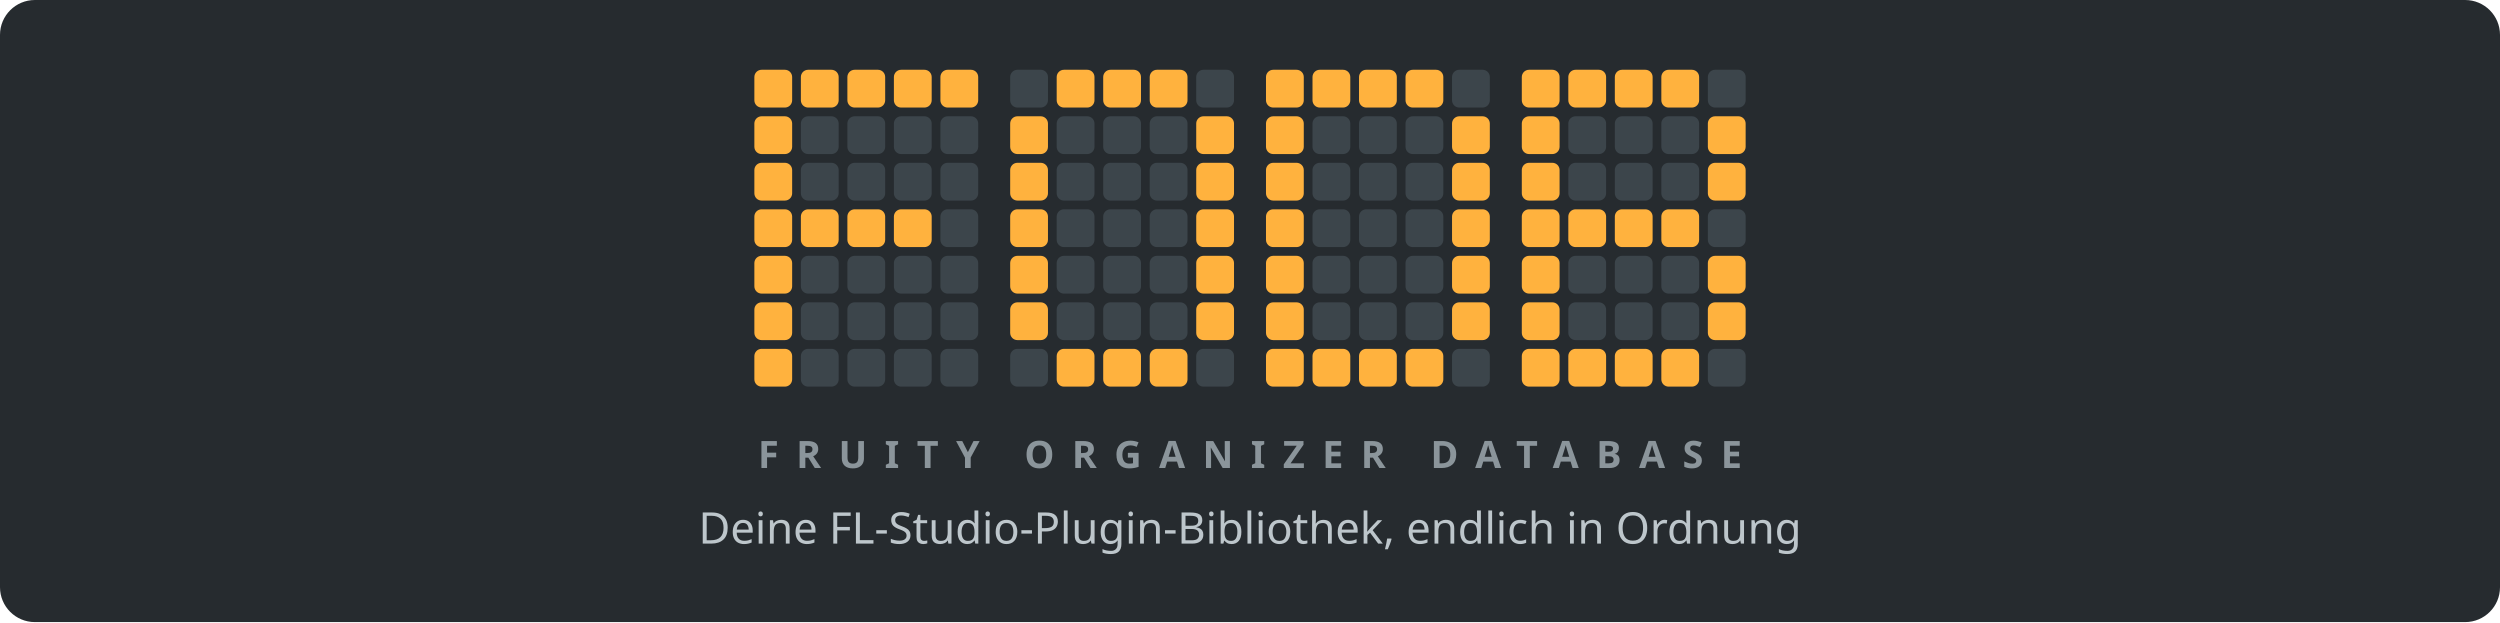
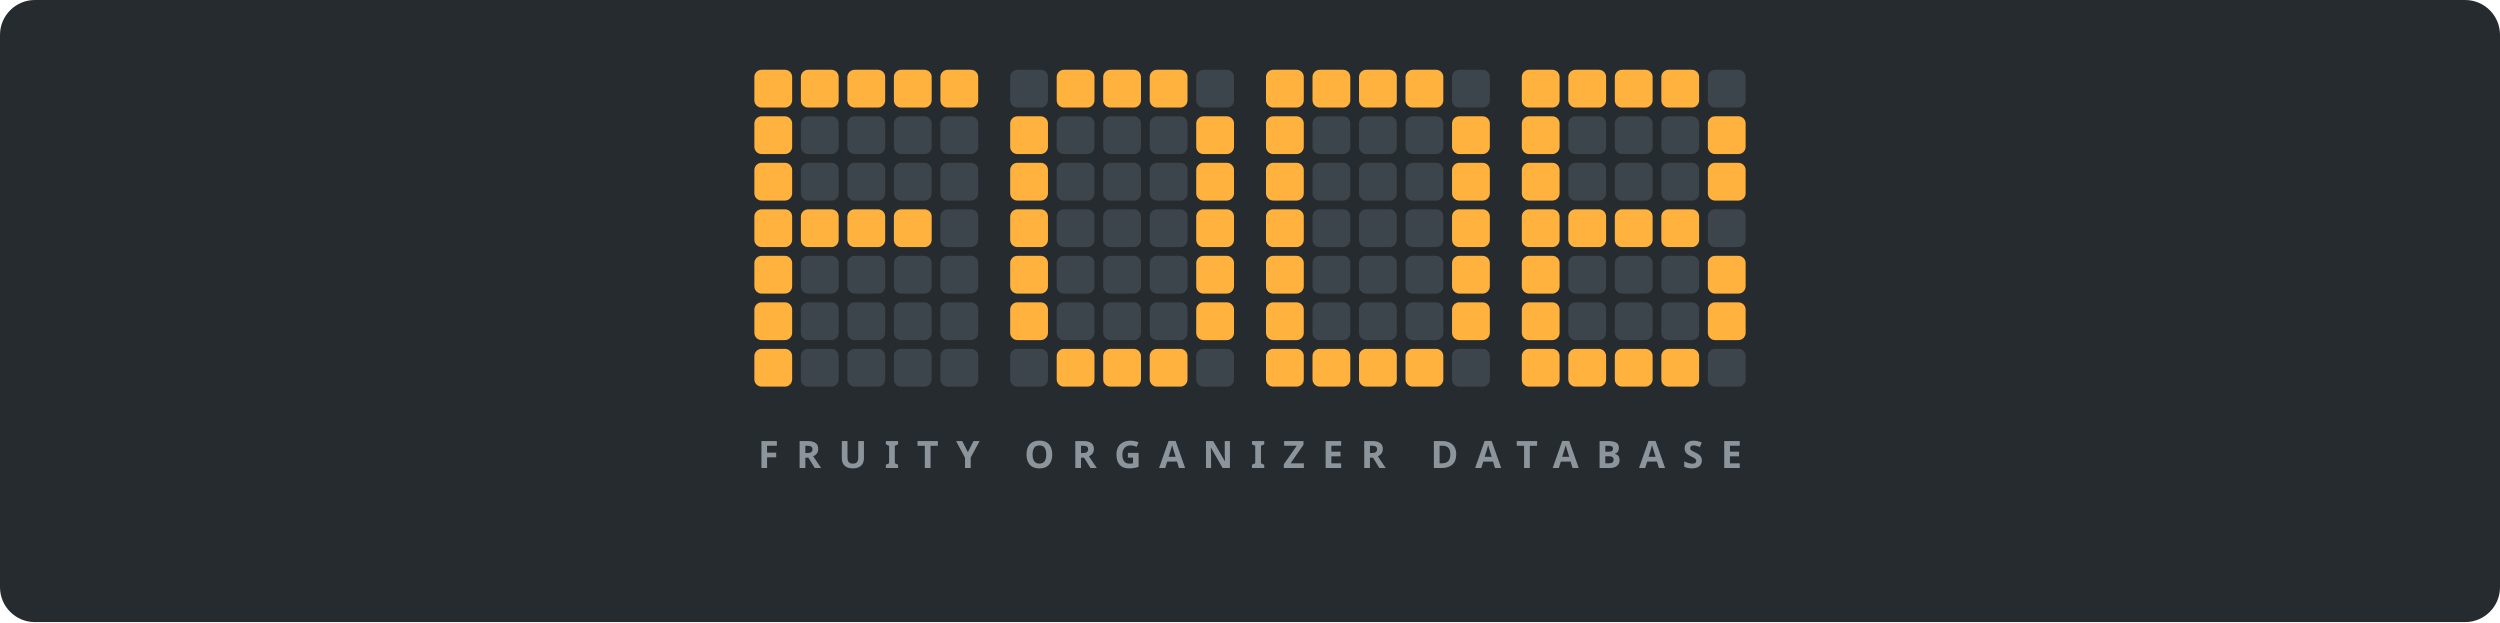
<svg xmlns="http://www.w3.org/2000/svg" viewBox="0 0 860 214" width="860" height="214" role="img" aria-label="FODB">
  <style>
.on{fill:#FFB23E;animation:hit 3.2s ease-out infinite}
.off{fill:#3C454B;animation:tick 3.2s ease-out infinite}
.title{font:600 13px Segoe UI, Noto Sans, Helvetica, Arial, sans-serif;letter-spacing:6px;fill:#8B959B}
- .tag{font:15px Segoe UI, Noto Sans, Helvetica, Arial, sans-serif;fill:#BDC6CB;animation:rise 1.1s ease-out both}
+ .tag{font:15px Segoe UI, Noto Sans, Helvetica, Arial, sans-serif;fill:#BDC6CB;opacity:0;animation:slogan 12s ease-in-out infinite both}
@keyframes hit{0%,100%{fill:#FFB23E;opacity:.86}4%{fill:#FFE3AE;opacity:1}20%{fill:#FFB23E;opacity:.86}}
@keyframes tick{0%,100%{fill:#3C454B}4%{fill:#6A747A}18%{fill:#3C454B}}
- @keyframes rise{from{opacity:0;transform:translateY(8px)}to{opacity:1;transform:none}}
- @media (prefers-reduced-motion:reduce){.on,.off,.tag{animation:none}}
+ @keyframes slogan{0%{opacity:0;transform:translateY(8px)}3%,30%{opacity:1;transform:none}33%,100%{opacity:0;transform:translateY(-6px)}}
+ @media (prefers-reduced-motion:reduce){.on,.off,.tag{animation:none}.first{opacity:1}}
</style>
  <rect width="860" height="214" rx="12" fill="#262B2F" />
  <rect class="on" x="259.5" y="24" width="13" height="13" rx="2.5" style="animation-delay:0.00s" />
  <rect class="on" x="275.5" y="24" width="13" height="13" rx="2.5" style="animation-delay:0.11s" />
  <rect class="on" x="291.5" y="24" width="13" height="13" rx="2.5" style="animation-delay:0.22s" />
  <rect class="on" x="307.5" y="24" width="13" height="13" rx="2.5" style="animation-delay:0.32s" />
  <rect class="on" x="323.5" y="24" width="13" height="13" rx="2.5" style="animation-delay:0.43s" />
  <rect class="on" x="259.5" y="40" width="13" height="13" rx="2.5" style="animation-delay:0.00s" />
  <rect class="off" x="275.5" y="40" width="13" height="13" rx="2.5" style="animation-delay:0.11s" />
  <rect class="off" x="291.5" y="40" width="13" height="13" rx="2.5" style="animation-delay:0.22s" />
  <rect class="off" x="307.5" y="40" width="13" height="13" rx="2.5" style="animation-delay:0.32s" />
  <rect class="off" x="323.5" y="40" width="13" height="13" rx="2.5" style="animation-delay:0.43s" />
  <rect class="on" x="259.5" y="56" width="13" height="13" rx="2.5" style="animation-delay:0.00s" />
  <rect class="off" x="275.5" y="56" width="13" height="13" rx="2.5" style="animation-delay:0.11s" />
  <rect class="off" x="291.5" y="56" width="13" height="13" rx="2.5" style="animation-delay:0.22s" />
  <rect class="off" x="307.5" y="56" width="13" height="13" rx="2.5" style="animation-delay:0.32s" />
  <rect class="off" x="323.5" y="56" width="13" height="13" rx="2.5" style="animation-delay:0.43s" />
  <rect class="on" x="259.5" y="72" width="13" height="13" rx="2.5" style="animation-delay:0.00s" />
  <rect class="on" x="275.5" y="72" width="13" height="13" rx="2.5" style="animation-delay:0.11s" />
  <rect class="on" x="291.5" y="72" width="13" height="13" rx="2.5" style="animation-delay:0.22s" />
  <rect class="on" x="307.5" y="72" width="13" height="13" rx="2.5" style="animation-delay:0.32s" />
  <rect class="off" x="323.5" y="72" width="13" height="13" rx="2.5" style="animation-delay:0.43s" />
  <rect class="on" x="259.5" y="88" width="13" height="13" rx="2.5" style="animation-delay:0.00s" />
  <rect class="off" x="275.5" y="88" width="13" height="13" rx="2.5" style="animation-delay:0.11s" />
  <rect class="off" x="291.5" y="88" width="13" height="13" rx="2.5" style="animation-delay:0.22s" />
  <rect class="off" x="307.5" y="88" width="13" height="13" rx="2.5" style="animation-delay:0.32s" />
  <rect class="off" x="323.5" y="88" width="13" height="13" rx="2.5" style="animation-delay:0.43s" />
  <rect class="on" x="259.5" y="104" width="13" height="13" rx="2.5" style="animation-delay:0.00s" />
  <rect class="off" x="275.5" y="104" width="13" height="13" rx="2.5" style="animation-delay:0.11s" />
  <rect class="off" x="291.5" y="104" width="13" height="13" rx="2.5" style="animation-delay:0.22s" />
  <rect class="off" x="307.5" y="104" width="13" height="13" rx="2.5" style="animation-delay:0.32s" />
  <rect class="off" x="323.5" y="104" width="13" height="13" rx="2.5" style="animation-delay:0.43s" />
  <rect class="on" x="259.5" y="120" width="13" height="13" rx="2.5" style="animation-delay:0.00s" />
  <rect class="off" x="275.5" y="120" width="13" height="13" rx="2.5" style="animation-delay:0.11s" />
  <rect class="off" x="291.5" y="120" width="13" height="13" rx="2.5" style="animation-delay:0.22s" />
  <rect class="off" x="307.5" y="120" width="13" height="13" rx="2.5" style="animation-delay:0.32s" />
  <rect class="off" x="323.5" y="120" width="13" height="13" rx="2.5" style="animation-delay:0.43s" />
  <rect class="off" x="347.5" y="24" width="13" height="13" rx="2.5" style="animation-delay:0.59s" />
  <rect class="on" x="363.5" y="24" width="13" height="13" rx="2.5" style="animation-delay:0.70s" />
  <rect class="on" x="379.5" y="24" width="13" height="13" rx="2.5" style="animation-delay:0.81s" />
  <rect class="on" x="395.5" y="24" width="13" height="13" rx="2.5" style="animation-delay:0.92s" />
  <rect class="off" x="411.5" y="24" width="13" height="13" rx="2.5" style="animation-delay:1.03s" />
  <rect class="on" x="347.5" y="40" width="13" height="13" rx="2.5" style="animation-delay:0.59s" />
  <rect class="off" x="363.5" y="40" width="13" height="13" rx="2.5" style="animation-delay:0.70s" />
  <rect class="off" x="379.5" y="40" width="13" height="13" rx="2.5" style="animation-delay:0.81s" />
  <rect class="off" x="395.5" y="40" width="13" height="13" rx="2.5" style="animation-delay:0.92s" />
  <rect class="on" x="411.5" y="40" width="13" height="13" rx="2.5" style="animation-delay:1.03s" />
  <rect class="on" x="347.5" y="56" width="13" height="13" rx="2.5" style="animation-delay:0.59s" />
  <rect class="off" x="363.5" y="56" width="13" height="13" rx="2.5" style="animation-delay:0.70s" />
  <rect class="off" x="379.5" y="56" width="13" height="13" rx="2.5" style="animation-delay:0.81s" />
  <rect class="off" x="395.5" y="56" width="13" height="13" rx="2.5" style="animation-delay:0.92s" />
  <rect class="on" x="411.5" y="56" width="13" height="13" rx="2.5" style="animation-delay:1.03s" />
  <rect class="on" x="347.5" y="72" width="13" height="13" rx="2.5" style="animation-delay:0.59s" />
  <rect class="off" x="363.5" y="72" width="13" height="13" rx="2.5" style="animation-delay:0.70s" />
  <rect class="off" x="379.5" y="72" width="13" height="13" rx="2.5" style="animation-delay:0.81s" />
  <rect class="off" x="395.5" y="72" width="13" height="13" rx="2.5" style="animation-delay:0.92s" />
  <rect class="on" x="411.5" y="72" width="13" height="13" rx="2.5" style="animation-delay:1.03s" />
  <rect class="on" x="347.5" y="88" width="13" height="13" rx="2.5" style="animation-delay:0.59s" />
  <rect class="off" x="363.5" y="88" width="13" height="13" rx="2.5" style="animation-delay:0.70s" />
  <rect class="off" x="379.5" y="88" width="13" height="13" rx="2.5" style="animation-delay:0.81s" />
  <rect class="off" x="395.5" y="88" width="13" height="13" rx="2.5" style="animation-delay:0.92s" />
  <rect class="on" x="411.5" y="88" width="13" height="13" rx="2.5" style="animation-delay:1.03s" />
  <rect class="on" x="347.5" y="104" width="13" height="13" rx="2.5" style="animation-delay:0.59s" />
  <rect class="off" x="363.5" y="104" width="13" height="13" rx="2.5" style="animation-delay:0.70s" />
  <rect class="off" x="379.5" y="104" width="13" height="13" rx="2.5" style="animation-delay:0.81s" />
  <rect class="off" x="395.5" y="104" width="13" height="13" rx="2.5" style="animation-delay:0.92s" />
  <rect class="on" x="411.5" y="104" width="13" height="13" rx="2.5" style="animation-delay:1.03s" />
  <rect class="off" x="347.5" y="120" width="13" height="13" rx="2.5" style="animation-delay:0.59s" />
  <rect class="on" x="363.5" y="120" width="13" height="13" rx="2.5" style="animation-delay:0.70s" />
  <rect class="on" x="379.5" y="120" width="13" height="13" rx="2.5" style="animation-delay:0.81s" />
  <rect class="on" x="395.5" y="120" width="13" height="13" rx="2.5" style="animation-delay:0.92s" />
  <rect class="off" x="411.5" y="120" width="13" height="13" rx="2.5" style="animation-delay:1.03s" />
  <rect class="on" x="435.5" y="24" width="13" height="13" rx="2.5" style="animation-delay:1.19s" />
  <rect class="on" x="451.5" y="24" width="13" height="13" rx="2.5" style="animation-delay:1.30s" />
  <rect class="on" x="467.5" y="24" width="13" height="13" rx="2.5" style="animation-delay:1.41s" />
  <rect class="on" x="483.5" y="24" width="13" height="13" rx="2.5" style="animation-delay:1.51s" />
  <rect class="off" x="499.5" y="24" width="13" height="13" rx="2.5" style="animation-delay:1.62s" />
  <rect class="on" x="435.5" y="40" width="13" height="13" rx="2.5" style="animation-delay:1.19s" />
  <rect class="off" x="451.5" y="40" width="13" height="13" rx="2.5" style="animation-delay:1.30s" />
  <rect class="off" x="467.5" y="40" width="13" height="13" rx="2.5" style="animation-delay:1.41s" />
  <rect class="off" x="483.5" y="40" width="13" height="13" rx="2.5" style="animation-delay:1.51s" />
  <rect class="on" x="499.5" y="40" width="13" height="13" rx="2.5" style="animation-delay:1.62s" />
  <rect class="on" x="435.5" y="56" width="13" height="13" rx="2.5" style="animation-delay:1.19s" />
  <rect class="off" x="451.5" y="56" width="13" height="13" rx="2.5" style="animation-delay:1.30s" />
  <rect class="off" x="467.5" y="56" width="13" height="13" rx="2.5" style="animation-delay:1.41s" />
  <rect class="off" x="483.5" y="56" width="13" height="13" rx="2.5" style="animation-delay:1.51s" />
  <rect class="on" x="499.5" y="56" width="13" height="13" rx="2.5" style="animation-delay:1.62s" />
  <rect class="on" x="435.5" y="72" width="13" height="13" rx="2.5" style="animation-delay:1.19s" />
  <rect class="off" x="451.5" y="72" width="13" height="13" rx="2.5" style="animation-delay:1.30s" />
  <rect class="off" x="467.5" y="72" width="13" height="13" rx="2.5" style="animation-delay:1.41s" />
  <rect class="off" x="483.5" y="72" width="13" height="13" rx="2.5" style="animation-delay:1.51s" />
  <rect class="on" x="499.5" y="72" width="13" height="13" rx="2.5" style="animation-delay:1.62s" />
  <rect class="on" x="435.5" y="88" width="13" height="13" rx="2.5" style="animation-delay:1.19s" />
  <rect class="off" x="451.5" y="88" width="13" height="13" rx="2.5" style="animation-delay:1.30s" />
  <rect class="off" x="467.5" y="88" width="13" height="13" rx="2.5" style="animation-delay:1.41s" />
  <rect class="off" x="483.5" y="88" width="13" height="13" rx="2.5" style="animation-delay:1.51s" />
  <rect class="on" x="499.5" y="88" width="13" height="13" rx="2.5" style="animation-delay:1.62s" />
  <rect class="on" x="435.5" y="104" width="13" height="13" rx="2.5" style="animation-delay:1.19s" />
  <rect class="off" x="451.5" y="104" width="13" height="13" rx="2.5" style="animation-delay:1.30s" />
  <rect class="off" x="467.5" y="104" width="13" height="13" rx="2.5" style="animation-delay:1.41s" />
  <rect class="off" x="483.5" y="104" width="13" height="13" rx="2.5" style="animation-delay:1.51s" />
  <rect class="on" x="499.5" y="104" width="13" height="13" rx="2.5" style="animation-delay:1.62s" />
  <rect class="on" x="435.5" y="120" width="13" height="13" rx="2.5" style="animation-delay:1.19s" />
  <rect class="on" x="451.5" y="120" width="13" height="13" rx="2.5" style="animation-delay:1.30s" />
  <rect class="on" x="467.5" y="120" width="13" height="13" rx="2.5" style="animation-delay:1.41s" />
  <rect class="on" x="483.5" y="120" width="13" height="13" rx="2.5" style="animation-delay:1.51s" />
  <rect class="off" x="499.5" y="120" width="13" height="13" rx="2.5" style="animation-delay:1.62s" />
  <rect class="on" x="523.5" y="24" width="13" height="13" rx="2.5" style="animation-delay:1.78s" />
  <rect class="on" x="539.5" y="24" width="13" height="13" rx="2.5" style="animation-delay:1.89s" />
  <rect class="on" x="555.5" y="24" width="13" height="13" rx="2.5" style="animation-delay:2.00s" />
  <rect class="on" x="571.5" y="24" width="13" height="13" rx="2.5" style="animation-delay:2.11s" />
  <rect class="off" x="587.5" y="24" width="13" height="13" rx="2.5" style="animation-delay:2.22s" />
  <rect class="on" x="523.5" y="40" width="13" height="13" rx="2.5" style="animation-delay:1.78s" />
  <rect class="off" x="539.5" y="40" width="13" height="13" rx="2.5" style="animation-delay:1.89s" />
  <rect class="off" x="555.5" y="40" width="13" height="13" rx="2.5" style="animation-delay:2.00s" />
  <rect class="off" x="571.5" y="40" width="13" height="13" rx="2.5" style="animation-delay:2.11s" />
  <rect class="on" x="587.5" y="40" width="13" height="13" rx="2.5" style="animation-delay:2.22s" />
  <rect class="on" x="523.5" y="56" width="13" height="13" rx="2.5" style="animation-delay:1.78s" />
  <rect class="off" x="539.5" y="56" width="13" height="13" rx="2.5" style="animation-delay:1.89s" />
  <rect class="off" x="555.5" y="56" width="13" height="13" rx="2.5" style="animation-delay:2.00s" />
  <rect class="off" x="571.5" y="56" width="13" height="13" rx="2.5" style="animation-delay:2.11s" />
  <rect class="on" x="587.5" y="56" width="13" height="13" rx="2.5" style="animation-delay:2.22s" />
  <rect class="on" x="523.5" y="72" width="13" height="13" rx="2.5" style="animation-delay:1.78s" />
  <rect class="on" x="539.5" y="72" width="13" height="13" rx="2.5" style="animation-delay:1.89s" />
  <rect class="on" x="555.5" y="72" width="13" height="13" rx="2.5" style="animation-delay:2.00s" />
  <rect class="on" x="571.5" y="72" width="13" height="13" rx="2.5" style="animation-delay:2.11s" />
  <rect class="off" x="587.5" y="72" width="13" height="13" rx="2.5" style="animation-delay:2.22s" />
  <rect class="on" x="523.5" y="88" width="13" height="13" rx="2.5" style="animation-delay:1.78s" />
  <rect class="off" x="539.5" y="88" width="13" height="13" rx="2.5" style="animation-delay:1.89s" />
  <rect class="off" x="555.5" y="88" width="13" height="13" rx="2.5" style="animation-delay:2.00s" />
  <rect class="off" x="571.5" y="88" width="13" height="13" rx="2.5" style="animation-delay:2.11s" />
  <rect class="on" x="587.5" y="88" width="13" height="13" rx="2.5" style="animation-delay:2.22s" />
  <rect class="on" x="523.5" y="104" width="13" height="13" rx="2.5" style="animation-delay:1.78s" />
  <rect class="off" x="539.5" y="104" width="13" height="13" rx="2.5" style="animation-delay:1.89s" />
  <rect class="off" x="555.5" y="104" width="13" height="13" rx="2.5" style="animation-delay:2.00s" />
  <rect class="off" x="571.5" y="104" width="13" height="13" rx="2.5" style="animation-delay:2.11s" />
  <rect class="on" x="587.5" y="104" width="13" height="13" rx="2.5" style="animation-delay:2.22s" />
  <rect class="on" x="523.5" y="120" width="13" height="13" rx="2.5" style="animation-delay:1.78s" />
  <rect class="on" x="539.5" y="120" width="13" height="13" rx="2.5" style="animation-delay:1.89s" />
  <rect class="on" x="555.5" y="120" width="13" height="13" rx="2.5" style="animation-delay:2.00s" />
  <rect class="on" x="571.5" y="120" width="13" height="13" rx="2.5" style="animation-delay:2.11s" />
  <rect class="off" x="587.5" y="120" width="13" height="13" rx="2.5" style="animation-delay:2.22s" />
  <text class="title" x="430.0" y="161" text-anchor="middle">FRUITY ORGANIZER DATABASE</text>
-   <text class="tag" x="430.0" y="187" text-anchor="middle">Deine FL-Studio-Plugin-Bibliothek, endlich in Ordnung</text>
+   <text class="tag first" x="430.0" y="187" text-anchor="middle" style="animation-delay:0s">Perfekte Ordnung in deiner Bibliothek.</text>
+   <text class="tag" x="430.0" y="187" text-anchor="middle" style="animation-delay:4s">Der Organizer für alle, die genug vom Listenblättern haben.</text>
+   <text class="tag" x="430.0" y="187" text-anchor="middle" style="animation-delay:8s">Viele Tools? Alles an seinen Platz!</text>
</svg>
